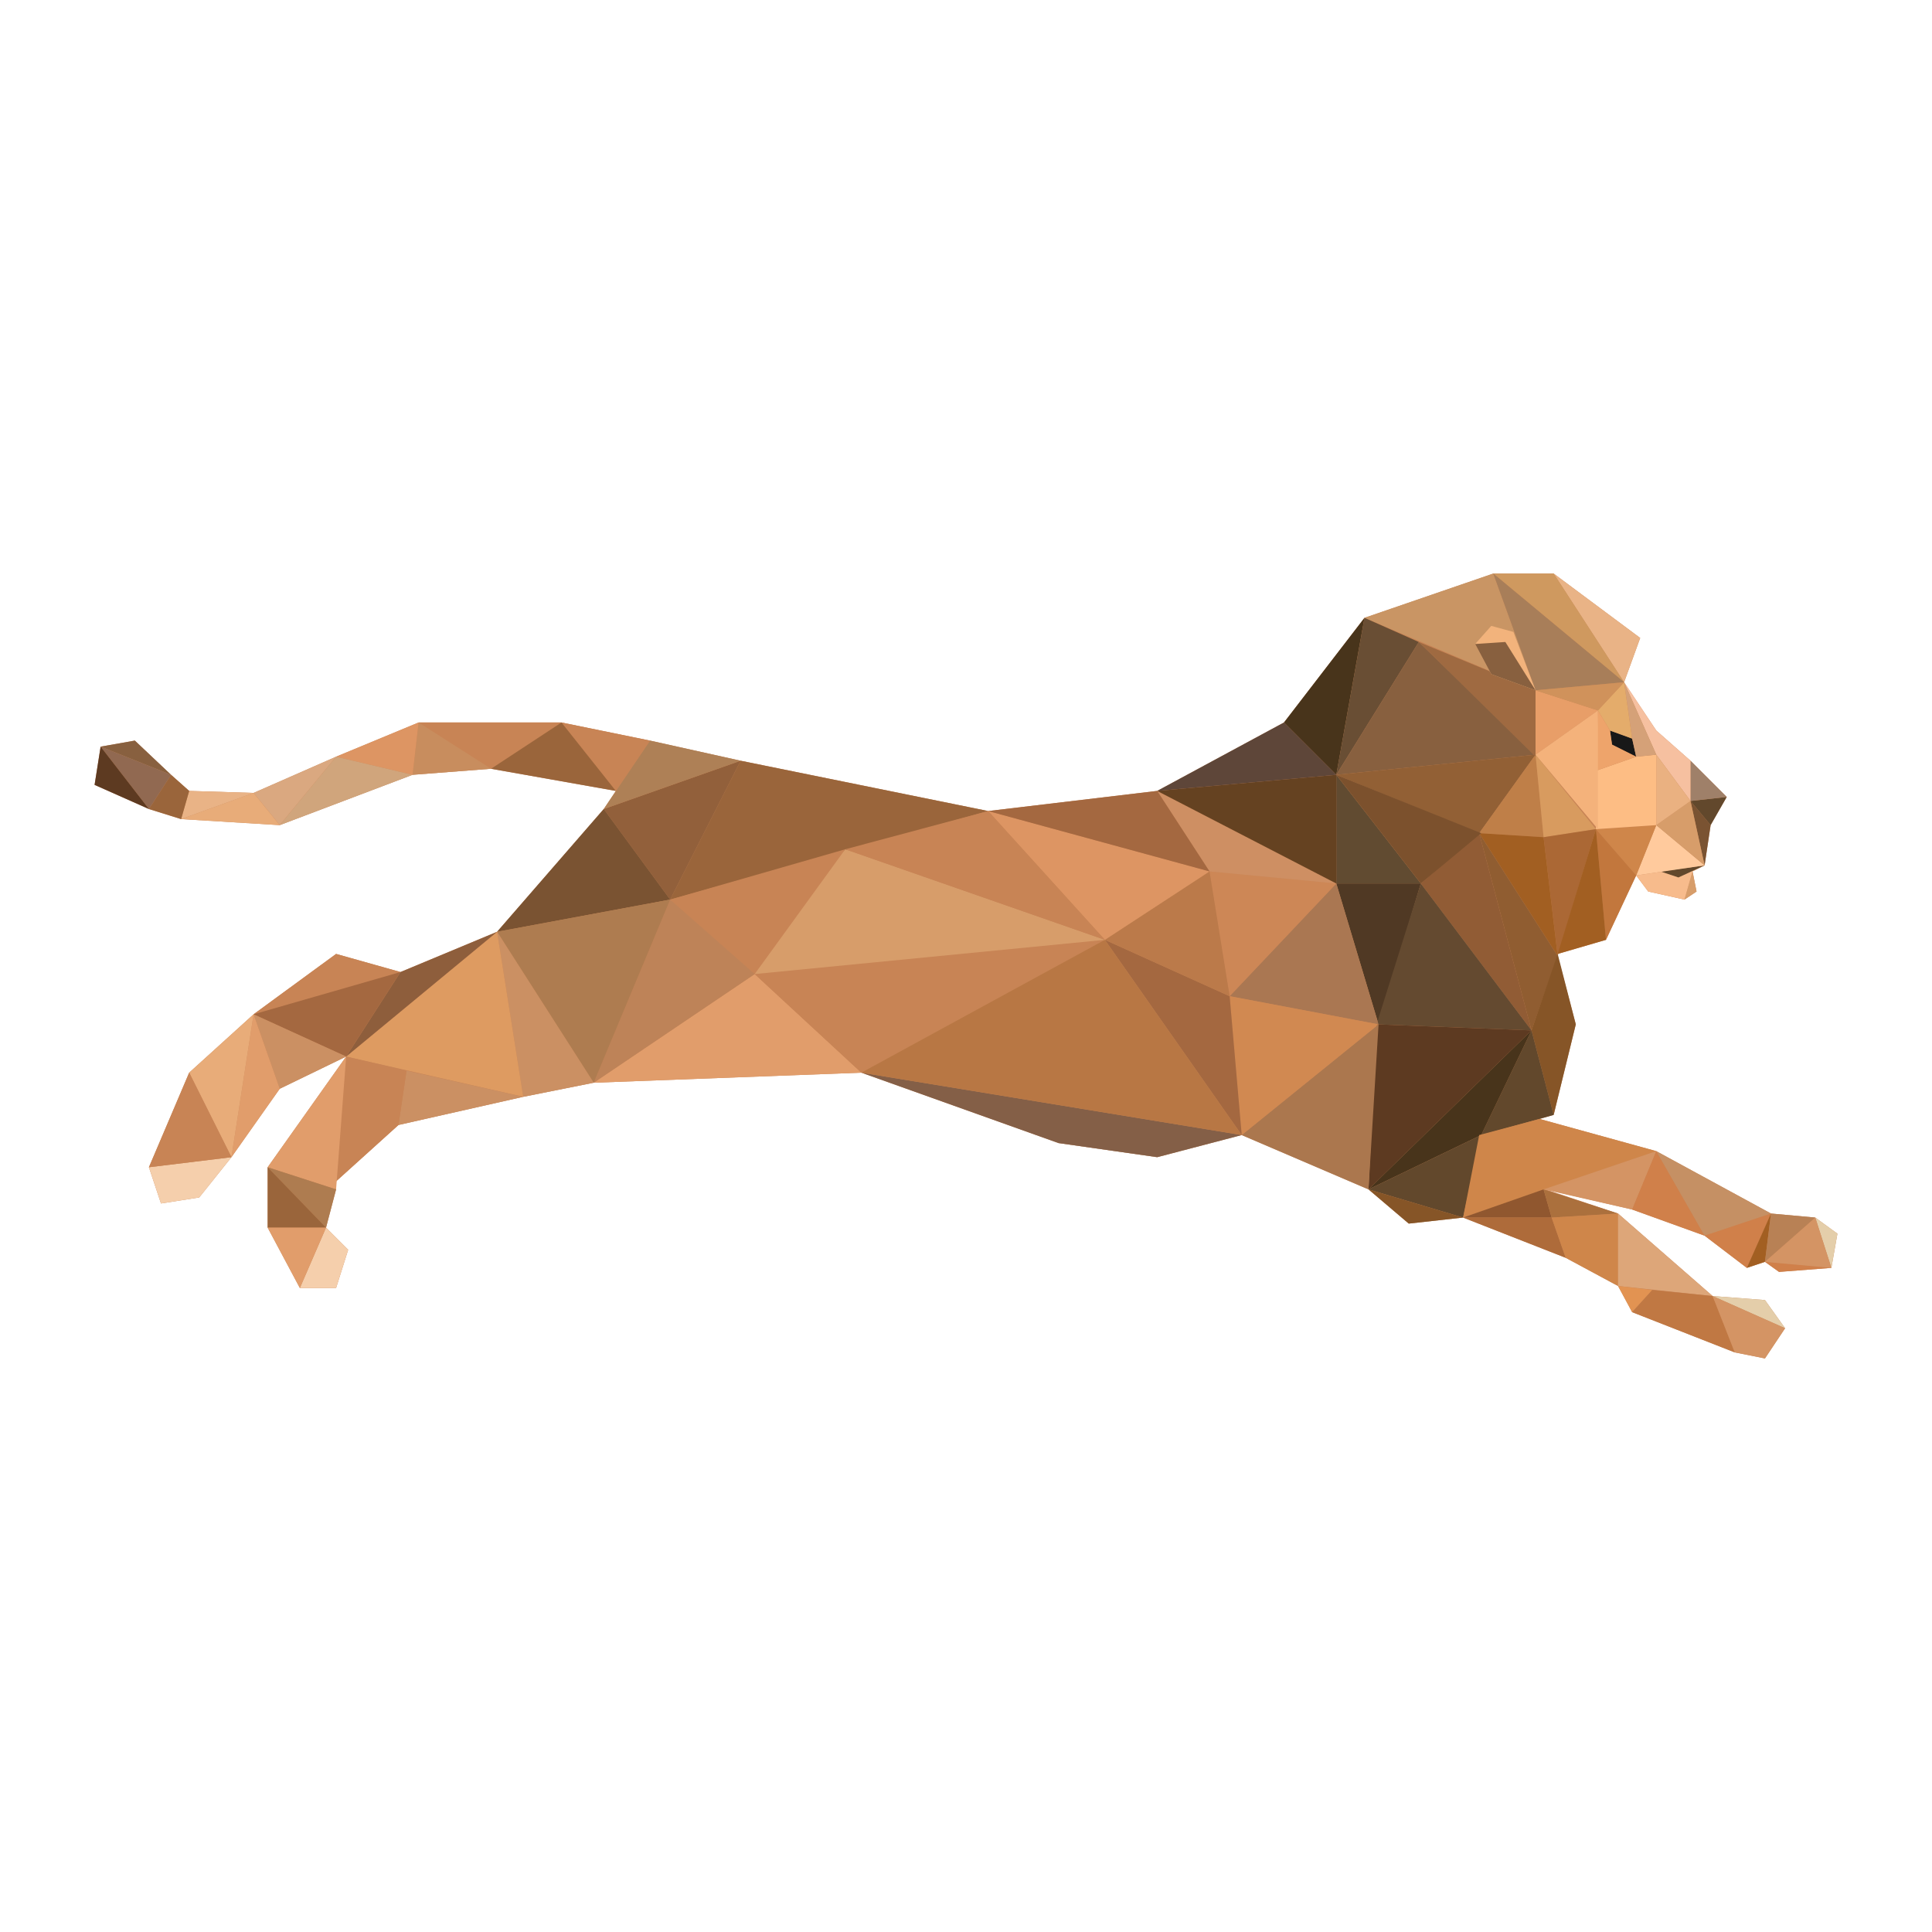
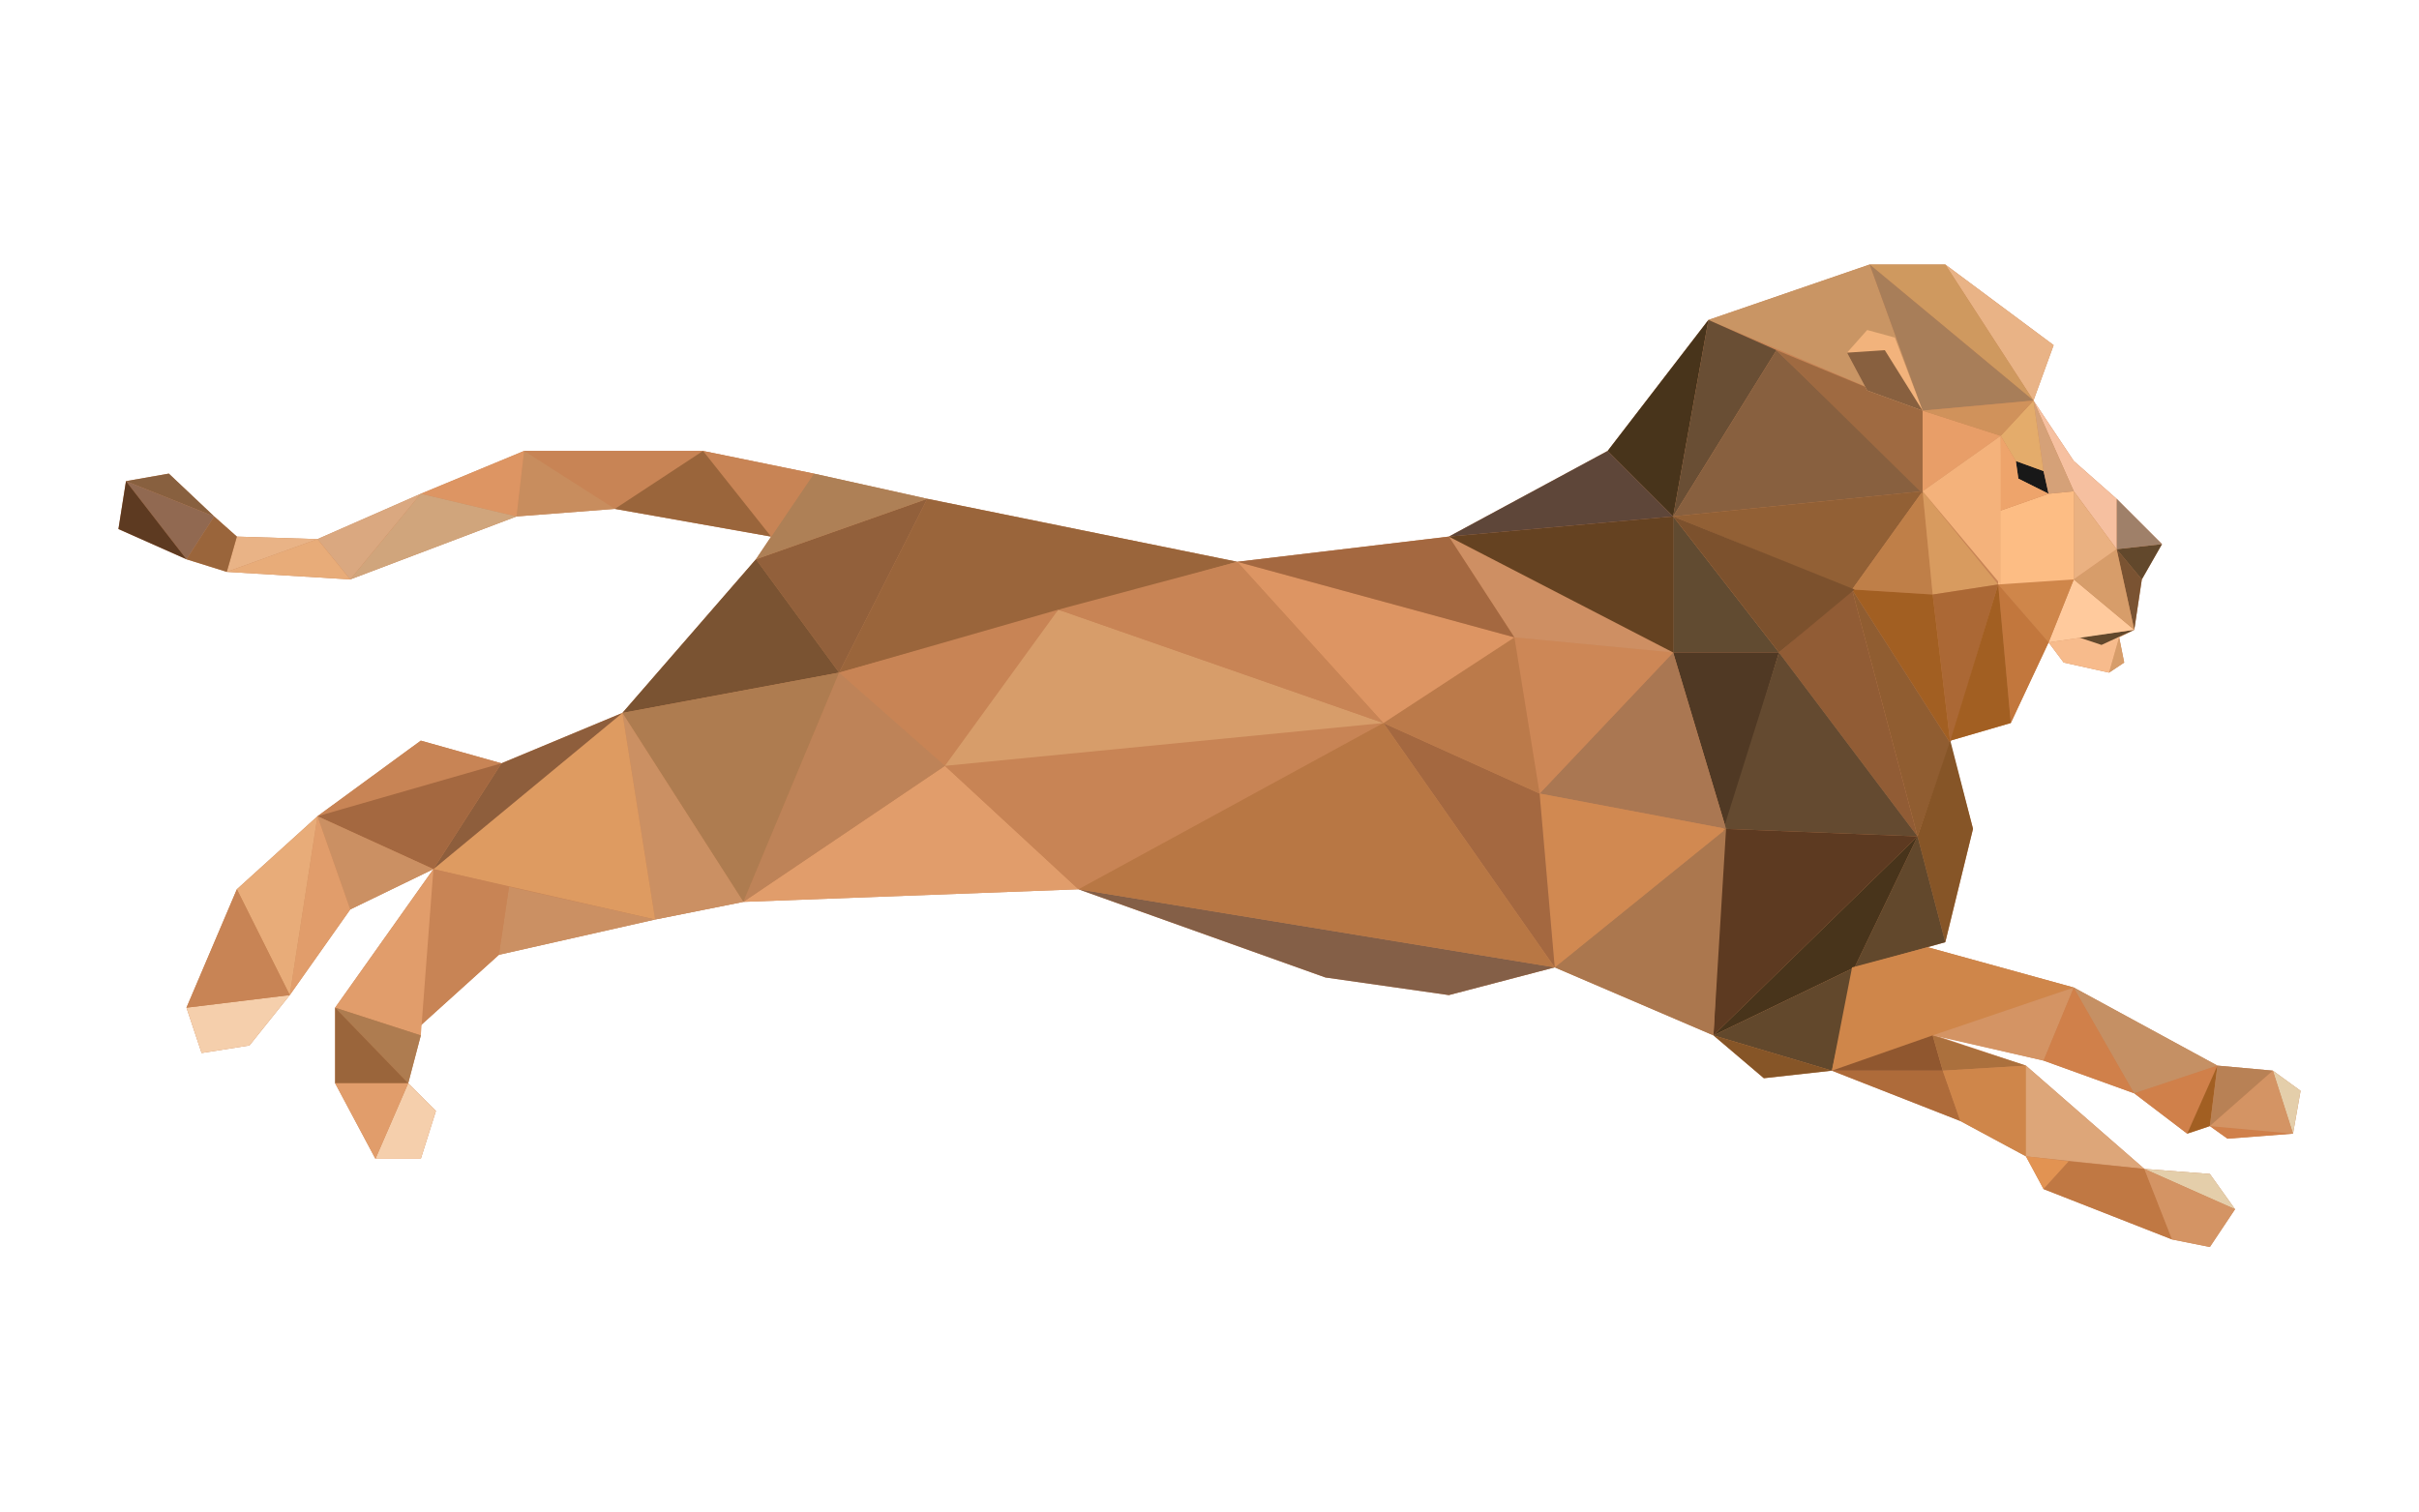
- <svg xmlns="http://www.w3.org/2000/svg" class="cps-animal" viewBox="0 0 960 600" width="400" height="400">
+ <svg xmlns="http://www.w3.org/2000/svg" class="cps-animal" viewBox="0 0 960 600">
  <path fill="#C88455" d="m772 105 43 32-8 22 16 24 17 15 18 18-8 14-3 20-6 3 2 10-6 4-18-4-6-8-15 32-24 7v1l9 34-11 45-7 2 58 16 57 31 22 2 11 8-3 17-26 2-7-5-9 3-21-16-36-13-43-10 36 12 47 41 26 2 10 14-10 15-15-3-51-20-7-13-26-14-51-20-27 3-20-17-63-27-42 11-49-7-98-35-133 5-35 7-62 14-31 28v4l-5 19 11 11-6 19h-18l-16-30v-30l39-55-33 16-24 34-16 20-19 3-6-18 20-47 32-29 41-30 32 9 48-20 53-61 6-9-62-11-39 3-66 25-49-3-16-5-27-12 3-19 17-3 18 17 9 8 32 1 41-18 41-17h71l44 9 45 10 123 25 84-10 63-34 40-52 64-22z" data-fill="#C88455" style="transition: all 2.355s cubic-bezier(0.47, -0.6, 0.52, 1.65) 0s; transform: none;" />
  <path fill="#D79D6A" d="m837 267 6-4-2-10z" data-fill="#D79D6A" style="transition: all 1.897s cubic-bezier(0.47, -0.6, 0.52, 1.65) 0s; transform: none;" />
  <path fill="#F7BB8C" d="m813 255 6 8 18 4 4-14 6-3z" data-fill="#F7BB8C" style="transition: all 2.242s cubic-bezier(0.47, -0.6, 0.52, 1.65) 0s; transform: none;" />
  <path fill="#62482C" d="m825 253 9 3 13-6z" data-fill="#62482C" style="transition: all 2.7s cubic-bezier(0.47, -0.6, 0.52, 1.65) 0s; transform: none;" />
  <path fill="#FFCA9D" d="m813 255 34-5-24-20z" data-fill="#FFCA9D" style="transition: all 1.097s cubic-bezier(0.47, -0.6, 0.52, 1.65) 0s; transform: none;" />
  <path fill="#7A5332" d="m850 230-10-12 7 32z" data-fill="#7A5332" style="transition: all 2.935s cubic-bezier(0.47, -0.6, 0.52, 1.65) 0s; transform: none;" />
  <path fill="#62482C" d="m840 218 10 12 8-14z" data-fill="#62482C" style="transition: all 1.784s cubic-bezier(0.47, -0.6, 0.52, 1.65) 0s; transform: none;" />
  <path fill="#9F8069" d="m840 218 18-2-18-18z" data-fill="#9F8069" style="transition: all 1.531s cubic-bezier(0.47, -0.6, 0.52, 1.65) 0s; transform: none;" />
  <path fill="#CF864A" d="m813 255 10-25-30 2z" data-fill="#CF864A" style="transition: all 0.899s cubic-bezier(0.47, -0.6, 0.52, 1.65) 0s; transform: none;" />
  <path fill="#D79D6A" d="m823 230 24 20-7-32z" data-fill="#D79D6A" style="transition: all 2.929s cubic-bezier(0.47, -0.6, 0.52, 1.65) 0s; transform: none;" />
  <path fill="#F6C0A0" d="m823 195 17 23v-20l-17-15-16-24z" data-fill="#F6C0A0" style="transition: all 1.2s cubic-bezier(0.47, -0.6, 0.52, 1.65) 0s; transform: none;" />
  <path fill="#EAB181" d="m823 230 17-12-17-23z" data-fill="#EAB181" style="transition: all 2.382s cubic-bezier(0.47, -0.6, 0.52, 1.65) 0s; transform: none;" />
  <path fill="#181818" d="m801 190 12 6-2-9-11-4z" data-fill="#181818" style="transition: all 0.526s cubic-bezier(0.47, -0.6, 0.52, 1.65) 0s; transform: none;" />
  <path fill="#FDBD84" d="m813 196-20 7v29l30-2v-35z" data-fill="#FDBD84" style="transition: all 1.811s cubic-bezier(0.47, -0.6, 0.52, 1.65) 0s; transform: none;" />
  <path fill="#D5A178" d="m811 187 2 9 10-1-16-36z" data-fill="#D5A178" style="transition: all 2.221s cubic-bezier(0.47, -0.6, 0.52, 1.65) 0s; transform: none;" />
  <path fill="#E4AC6B" d="m794 173 6 10 11 4-4-28z" data-fill="#E4AC6B" style="transition: all 2.039s cubic-bezier(0.47, -0.6, 0.52, 1.65) 0s; transform: none;" />
  <path fill="#EEA46B" d="m793 203 20-7-12-6-1-7-6-10z" data-fill="#EEA46B" style="transition: all 2.264s cubic-bezier(0.47, -0.6, 0.52, 1.65) 0s; transform: none;" />
  <path fill="#E9B386" d="m807 159 8-22-43-32z" data-fill="#E9B386" style="transition: all 2.761s cubic-bezier(0.47, -0.6, 0.52, 1.65) 0s; transform: none;" />
  <path fill="#CF995F" d="m742 105 65 54-35-54z" data-fill="#CF995F" style="transition: all 1.843s cubic-bezier(0.47, -0.6, 0.52, 1.65) 0s; transform: none;" />
  <path fill="#C99564" d="m763 163-21-58-64 22z" data-fill="#C99564" style="transition: all 0.211s cubic-bezier(0.47, -0.6, 0.52, 1.65) 0s; transform: none;" />
  <path fill="#A87E59" d="m763 163 44-4-65-54z" data-fill="#A87E59" style="transition: all 1.667s cubic-bezier(0.47, -0.6, 0.52, 1.65) 0s; transform: none;" />
  <path fill="#48341B" d="m638 179 26 26 14-78z" data-fill="#48341B" style="transition: all 1.202s cubic-bezier(0.47, -0.6, 0.52, 1.65) 0s; transform: none;" />
  <path fill="#694E34" d="m664 205 41-66-27-12z" data-fill="#694E34" style="transition: all 1.404s cubic-bezier(0.47, -0.6, 0.52, 1.65) 0s; transform: none;" />
  <path fill="#88603F" d="m664 205 99-10-58-56z" data-fill="#88603F" style="transition: all 1.651s cubic-bezier(0.47, -0.6, 0.52, 1.65) 0s; transform: none;" />
  <path fill="#E89E68" d="m763 195 31-22-31-10z" data-fill="#E89E68" style="transition: all 2.556s cubic-bezier(0.47, -0.6, 0.52, 1.65) 0s; transform: none;" />
  <path fill="#D0925B" d="m763 163 31 10 13-14z" data-fill="#D0925B" style="transition: all 1.269s cubic-bezier(0.47, -0.6, 0.52, 1.65) 0s; transform: none;" />
  <path d="m793 232 1-59-31 22z" fill="rgba(255,255,255,0)" style="transition: all 2.615s cubic-bezier(0.47, -0.6, 0.52, 1.65) 0s; transform: none;" />
  <path fill="#926035" d="m664 205 71 29 28-39z" data-fill="#926035" style="transition: all 2.1s cubic-bezier(0.47, -0.6, 0.52, 1.65) 0s; transform: none;" />
  <path fill="#BF7F48" d="m735 234 32 2-4-41z" data-fill="#BF7F48" style="transition: all 2.733s cubic-bezier(0.47, -0.6, 0.52, 1.65) 0s; transform: none;" />
  <path fill="#D89B5F" d="m767 236 26-4-30-37z" data-fill="#D89B5F" style="transition: all 1.862s cubic-bezier(0.47, -0.6, 0.52, 1.65) 0s; transform: none;" />
  <path fill="#AB6835" d="m767 236 7 59 19-63z" data-fill="#AB6835" style="transition: all 2.198s cubic-bezier(0.47, -0.6, 0.52, 1.65) 0s; transform: none;" />
  <path fill="#C2773D" d="m798 287 15-32-20-23z" data-fill="#C2773D" style="transition: all 0.537s cubic-bezier(0.47, -0.6, 0.52, 1.65) 0s; transform: none;" />
  <path fill="#A25F22" d="m774 294 24-7-5-55zM774 295l-7-59-32-2z" data-fill="#A25F22" style="transition: all 1.891s cubic-bezier(0.47, -0.6, 0.52, 1.65) 0s; transform: none;" />
  <path d="m706 259 29-25-71-29z" fill="rgba(255,255,255,0)" style="transition: all 1.104s cubic-bezier(0.47, -0.6, 0.52, 1.65) 0s; transform: none;" />
  <path fill="#905D31" d="m761 332 13-37-39-61z" data-fill="#905D31" style="transition: all 0.191s cubic-bezier(0.47, -0.6, 0.52, 1.65) 0s; transform: none;" />
  <path fill="#865527" d="m761 332 11 42 11-45-9-35z" data-fill="#865527" style="transition: all 2.571s cubic-bezier(0.47, -0.6, 0.52, 1.65) 0s; transform: none;" />
  <path fill="#62482C" d="m736 384 36-10-11-42z" data-fill="#62482C" style="transition: all 0.617s cubic-bezier(0.47, -0.6, 0.52, 1.65) 0s; transform: none;" />
  <path fill="#915C35" d="m706 259 55 73-26-98z" data-fill="#915C35" style="transition: all 1.732s cubic-bezier(0.47, -0.6, 0.52, 1.65) 0s; transform: none;" />
  <path fill="#614B31" d="M664 259h42l-42-54z" data-fill="#614B31" style="transition: all 1.549s cubic-bezier(0.47, -0.6, 0.52, 1.65) 0s; transform: none;" />
  <path fill="#503924" d="m664 259 21 70 21-70z" data-fill="#503924" style="transition: all 2.957s cubic-bezier(0.47, -0.6, 0.52, 1.65) 0s; transform: none;" />
  <path fill="#644A30" d="m684 329 77 3-55-73z" data-fill="#644A30" style="transition: all 2.085s cubic-bezier(0.47, -0.6, 0.52, 1.65) 0s; transform: none;" />
  <path fill="#5D3A21" d="m680 411 81-79-77-3z" data-fill="#5D3A21" style="transition: all 0.219s cubic-bezier(0.47, -0.6, 0.52, 1.65) 0s; transform: none;" />
  <path fill="#48341B" d="m736 384 25-52-81 79z" data-fill="#48341B" style="transition: all 2.385s cubic-bezier(0.47, -0.6, 0.52, 1.65) 0s; transform: none;" />
  <path fill="#62482C" d="m680 411 47 14 9-41z" data-fill="#62482C" style="transition: all 1.031s cubic-bezier(0.47, -0.6, 0.52, 1.65) 0s; transform: none;" />
  <path fill="#865527" d="m700 428 27-3-47-14z" data-fill="#865527" style="transition: all 1.818s cubic-bezier(0.47, -0.6, 0.52, 1.65) 0s; transform: none;" />
  <path fill="#AB774E" d="m617 384 63 27 5-82z" data-fill="#AB774E" style="transition: all 1.979s cubic-bezier(0.47, -0.6, 0.52, 1.65) 0s; transform: none;" />
  <path fill="#AA7752" d="m685 329-21-70-53 56z" data-fill="#AA7752" style="transition: all 1.943s cubic-bezier(0.47, -0.6, 0.52, 1.65) 0s; transform: none;" />
  <path fill="#D18951" d="m617 384 68-55-74-14z" data-fill="#D18951" style="transition: all 1.524s cubic-bezier(0.47, -0.6, 0.52, 1.65) 0s; transform: none;" />
  <path fill="#CD8756" d="m611 315 53-56-63-6z" data-fill="#CD8756" style="transition: all 1.966s cubic-bezier(0.47, -0.6, 0.52, 1.65) 0s; transform: none;" />
  <path fill="#CE8F63" d="m601 253 63 6-89-46z" data-fill="#CE8F63" style="transition: all 0.04s cubic-bezier(0.47, -0.6, 0.52, 1.65) 0s; transform: none;" />
  <path fill="#654221" d="m575 213 89 46v-54z" data-fill="#654221" style="transition: all 1.893s cubic-bezier(0.47, -0.6, 0.52, 1.65) 0s; transform: none;" />
  <path fill="#5E4639" d="m575 213 89-8-26-26z" data-fill="#5E4639" style="transition: all 1.596s cubic-bezier(0.47, -0.6, 0.52, 1.65) 0s; transform: none;" />
  <path fill="#CF864A" d="m735 384-8 41 96-33-58-16z" data-fill="#CF864A" style="transition: all 2.244s cubic-bezier(0.47, -0.6, 0.52, 1.65) 0s; transform: none;" />
  <path fill="#90572F" d="M727 425h44l-4-14z" data-fill="#90572F" style="transition: all 2.811s cubic-bezier(0.47, -0.6, 0.52, 1.65) 0s; transform: none;" />
  <path fill="#AB703D" d="m771 425 33-2-37-12z" data-fill="#AB703D" style="transition: all 0.889s cubic-bezier(0.47, -0.6, 0.52, 1.65) 0s; transform: none;" />
  <path fill="#D49464" d="m767 411 44 10 12-29z" data-fill="#D49464" style="transition: all 0.96s cubic-bezier(0.47, -0.6, 0.52, 1.65) 0s; transform: none;" />
  <path fill="#D0804A" d="m811 421 36 13-24-42z" data-fill="#D0804A" style="transition: all 1.346s cubic-bezier(0.47, -0.6, 0.52, 1.65) 0s; transform: none;" />
  <path fill="#C59064" d="m847 434 33-11-57-31z" data-fill="#C59064" style="transition: all 1.963s cubic-bezier(0.47, -0.6, 0.52, 1.65) 0s; transform: none;" />
  <path fill="#D0804A" d="m847 434 21 16 12-27z" data-fill="#D0804A" style="transition: all 2.356s cubic-bezier(0.47, -0.6, 0.52, 1.65) 0s; transform: none;" />
  <path fill="#A25F22" d="m868 450 9-3 3-24z" data-fill="#A25F22" style="transition: all 0.91s cubic-bezier(0.47, -0.6, 0.52, 1.65) 0s; transform: none;" />
  <path fill="#D0804A" d="m884 452 26-2-33-3z" data-fill="#D0804A" style="transition: all 0.284s cubic-bezier(0.47, -0.6, 0.52, 1.65) 0s; transform: none;" />
  <path fill="#B88155" d="m877 447 25-22-22-2z" data-fill="#B88155" style="transition: all 1.479s cubic-bezier(0.47, -0.6, 0.52, 1.65) 0s; transform: none;" />
  <path fill="#E4CEAA" d="m910 450 3-17-11-8z" data-fill="#E4CEAA" style="transition: all 2.19s cubic-bezier(0.47, -0.6, 0.52, 1.65) 0s; transform: none;" />
  <path fill="#D49464" d="m877 447 33 3-8-25z" data-fill="#D49464" style="transition: all 1.909s cubic-bezier(0.47, -0.6, 0.52, 1.65) 0s; transform: none;" />
  <path fill="#AE6B3A" d="m727 425 51 20-7-20z" data-fill="#AE6B3A" style="transition: all 1.353s cubic-bezier(0.47, -0.6, 0.52, 1.65) 0s; transform: none;" />
  <path fill="#CF864A" d="m771 425 7 20 26 14v-36z" data-fill="#CF864A" style="transition: all 1.768s cubic-bezier(0.47, -0.6, 0.52, 1.65) 0s; transform: none;" />
  <path fill="#DDA679" d="m804 459 47 5-47-41z" data-fill="#DDA679" style="transition: all 0.709s cubic-bezier(0.47, -0.6, 0.52, 1.65) 0s; transform: none;" />
  <path fill="#E29352" d="m811 472 10-11-17-2z" data-fill="#E29352" style="transition: all 0.941s cubic-bezier(0.47, -0.6, 0.52, 1.65) 0s; transform: none;" />
  <path fill="#C07843" d="m811 472 51 20-11-28-30-3z" data-fill="#C07843" style="transition: all 0.92s cubic-bezier(0.47, -0.6, 0.52, 1.65) 0s; transform: none;" />
  <path fill="#E4CEAA" d="m887 480-10-14-26-2z" data-fill="#E4CEAA" style="transition: all 1.531s cubic-bezier(0.47, -0.6, 0.52, 1.65) 0s; transform: none;" />
  <path fill="#D49464" d="m862 492 15 3 10-15-36-16z" data-fill="#D49464" style="transition: all 0.823s cubic-bezier(0.47, -0.6, 0.52, 1.65) 0s; transform: none;" />
  <path fill="#845F47" d="m526 388 49 7 42-11-189-31z" data-fill="#845F47" style="transition: all 0.383s cubic-bezier(0.47, -0.6, 0.52, 1.65) 0s; transform: none;" />
  <path fill="#E19D6B" d="m295 358 133-5-53-49z" data-fill="#E19D6B" style="transition: all 0.515s cubic-bezier(0.47, -0.6, 0.52, 1.65) 0s; transform: none;" />
  <path fill="#C88455" d="m428 353 121-66-174 17z" data-fill="#C88455" style="transition: all 2.75s cubic-bezier(0.47, -0.6, 0.52, 1.65) 0s; transform: none;" />
  <path fill="#A46840" d="m617 384-6-69-62-28z" data-fill="#A46840" style="transition: all 1.711s cubic-bezier(0.47, -0.6, 0.52, 1.65) 0s; transform: none;" />
  <path fill="#B87744" d="m428 353 189 31-68-97z" data-fill="#B87744" style="transition: all 1.158s cubic-bezier(0.47, -0.6, 0.52, 1.65) 0s; transform: none;" />
  <path fill="#BB7A4A" d="m549 287 62 28-10-62z" data-fill="#BB7A4A" style="transition: all 1.811s cubic-bezier(0.47, -0.6, 0.52, 1.65) 0s; transform: none;" />
  <path fill="#DD9563" d="m549 287 52-34-110-30z" data-fill="#DD9563" style="transition: all 2.174s cubic-bezier(0.47, -0.6, 0.52, 1.65) 0s; transform: none;" />
  <path fill="#A46840" d="m491 223 110 30-26-40z" data-fill="#A46840" style="transition: all 2.838s cubic-bezier(0.47, -0.6, 0.52, 1.65) 0s; transform: none;" />
  <path fill="#9A653B" d="m333 267 158-44-123-25z" data-fill="#9A653B" style="transition: all 0.799s cubic-bezier(0.47, -0.6, 0.52, 1.65) 0s; transform: none;" />
  <path fill="#C88455" d="m333 267 42 37 45-62z" data-fill="#C88455" style="transition: all 0.175s cubic-bezier(0.47, -0.6, 0.52, 1.65) 0s; transform: none;" />
  <path fill="#D79D6A" d="m375 304 174-17-129-45z" data-fill="#D79D6A" style="transition: all 1.734s cubic-bezier(0.47, -0.6, 0.52, 1.65) 0s; transform: none;" />
  <path fill="#C88455" d="m420 242 129 45-58-64z" data-fill="#C88455" style="transition: all 2.386s cubic-bezier(0.47, -0.6, 0.52, 1.65) 0s; transform: none;" />
  <path fill="#92603B" d="m300 222 33 45 35-69z" data-fill="#92603B" style="transition: all 2.909s cubic-bezier(0.47, -0.6, 0.52, 1.65) 0s; transform: none;" />
  <path fill="#AE8056" d="m300 222 68-24-45-10z" data-fill="#AE8056" style="transition: all 2.615s cubic-bezier(0.47, -0.6, 0.52, 1.65) 0s; transform: none;" />
  <path fill="#C88455" d="m306 213 17-25-44-9zM208 179l36 23 35-23z" data-fill="#C88455" style="transition: all 2.458s cubic-bezier(0.47, -0.6, 0.52, 1.65) 0s; transform: none;" />
  <path fill="#9A653B" d="m244 202 62 11-27-34z" data-fill="#9A653B" style="transition: all 2.831s cubic-bezier(0.47, -0.6, 0.52, 1.65) 0s; transform: none;" />
  <path fill="#C88D5E" d="m205 205 39-3-36-23z" data-fill="#C88D5E" style="transition: all 0.916s cubic-bezier(0.47, -0.6, 0.52, 1.65) 0s; transform: none;" />
  <path fill="#DD9563" d="m167 196 38 9 3-26z" data-fill="#DD9563" style="transition: all 1.556s cubic-bezier(0.47, -0.6, 0.52, 1.65) 0s; transform: none;" />
  <path fill="#D0A57C" d="m139 230 66-25-38-9z" data-fill="#D0A57C" style="transition: all 2.914s cubic-bezier(0.47, -0.6, 0.52, 1.65) 0s; transform: none;" />
  <path fill="#DAA880" d="m126 214 13 16 28-34z" data-fill="#DAA880" style="transition: all 0.433s cubic-bezier(0.47, -0.6, 0.52, 1.65) 0s; transform: none;" />
  <path fill="#E8AC79" d="m90 227 49 3-13-16z" data-fill="#E8AC79" style="transition: all 1.848s cubic-bezier(0.47, -0.6, 0.52, 1.65) 0s; transform: none;" />
  <path fill="#E9B386" d="m90 227 36-13-32-1z" data-fill="#E9B386" style="transition: all 0.408s cubic-bezier(0.47, -0.6, 0.52, 1.65) 0s; transform: none;" />
  <path fill="#9A653B" d="m74 222 16 5 4-14-9-8z" data-fill="#9A653B" style="transition: all 1.246s cubic-bezier(0.47, -0.6, 0.52, 1.65) 0s; transform: none;" />
  <path fill="#88603F" d="m50 191 35 14-18-17z" data-fill="#88603F" style="transition: all 2.19s cubic-bezier(0.47, -0.6, 0.52, 1.65) 0s; transform: none;" />
  <path fill="#916951" d="m74 222 11-17-35-14z" data-fill="#916951" style="transition: all 2.396s cubic-bezier(0.47, -0.6, 0.52, 1.65) 0s; transform: none;" />
  <path fill="#5D3A21" d="m47 210 27 12-24-31z" data-fill="#5D3A21" style="transition: all 2.948s cubic-bezier(0.47, -0.6, 0.52, 1.65) 0s; transform: none;" />
  <path fill="#BE8358" d="m295 358 80-54-42-37z" data-fill="#BE8358" style="transition: all 0.248s cubic-bezier(0.47, -0.6, 0.52, 1.65) 0s; transform: none;" />
  <path fill="#7A5332" d="m247 283 86-16-33-45z" data-fill="#7A5332" style="transition: all 1.473s cubic-bezier(0.47, -0.6, 0.52, 1.65) 0s; transform: none;" />
  <path fill="#AE7C50" d="m247 283 48 75 38-91z" data-fill="#AE7C50" style="transition: all 1.309s cubic-bezier(0.47, -0.6, 0.52, 1.65) 0s; transform: none;" />
  <path fill="#CB9063" d="m260 365 35-7-48-75z" data-fill="#CB9063" style="transition: all 2.226s cubic-bezier(0.47, -0.6, 0.52, 1.65) 0s; transform: none;" />
  <path fill="#DE9B61" d="m172 345 88 20-13-82z" data-fill="#DE9B61" style="transition: all 1.502s cubic-bezier(0.47, -0.6, 0.52, 1.65) 0s; transform: none;" />
  <path fill="#8E5E3C" d="m199 303-27 42 75-62z" data-fill="#8E5E3C" style="transition: all 1.561s cubic-bezier(0.47, -0.6, 0.52, 1.65) 0s; transform: none;" />
  <path fill="#C88455" d="m126 324 73-21-32-9z" data-fill="#C88455" style="transition: all 0.109s cubic-bezier(0.47, -0.6, 0.52, 1.65) 0s; transform: none;" />
  <path fill="#A46840" d="m126 324 46 21 27-42z" data-fill="#A46840" style="transition: all 2.763s cubic-bezier(0.47, -0.6, 0.52, 1.65) 0s; transform: none;" />
  <path fill="#CB9063" d="m139 361 33-16-46-21z" data-fill="#CB9063" style="transition: all 0.621s cubic-bezier(0.47, -0.6, 0.52, 1.65) 0s; transform: none;" />
  <path fill="#E19D6B" d="m115 395 24-34-13-37z" data-fill="#E19D6B" style="transition: all 0.173s cubic-bezier(0.47, -0.6, 0.52, 1.65) 0s; transform: none;" />
  <path fill="#E8AC79" d="m115 395 11-71-32 29z" data-fill="#E8AC79" style="transition: all 2.305s cubic-bezier(0.47, -0.6, 0.52, 1.65) 0s; transform: none;" />
  <path fill="#F5CFAC" d="m74 400 6 18 19-3 16-20z" data-fill="#F5CFAC" style="transition: all 0.465s cubic-bezier(0.47, -0.6, 0.52, 1.65) 0s; transform: none;" />
  <path fill="#C88455" d="m74 400 41-5-21-42z" data-fill="#C88455" style="transition: all 1.367s cubic-bezier(0.47, -0.6, 0.52, 1.65) 0s; transform: none;" />
  <path fill="#CB9063" d="m198 379 62-14-58-13z" data-fill="#CB9063" style="transition: all 0.393s cubic-bezier(0.47, -0.6, 0.52, 1.65) 0s; transform: none;" />
  <path fill="#C88455" d="m167 407 31-28 4-27-30-7z" data-fill="#C88455" style="transition: all 0.941s cubic-bezier(0.47, -0.6, 0.52, 1.65) 0s; transform: none;" />
  <path fill="#E19D6B" d="m133 400 34 11 5-66z" data-fill="#E19D6B" style="transition: all 0.348s cubic-bezier(0.47, -0.6, 0.52, 1.65) 0s; transform: none;" />
  <path fill="#AE7C50" d="m162 430 5-19-34-11z" data-fill="#AE7C50" style="transition: all 0.018s cubic-bezier(0.47, -0.6, 0.52, 1.65) 0s; transform: none;" />
  <path fill="#9A653B" d="M133 430h29l-29-30z" data-fill="#9A653B" style="transition: all 0.885s cubic-bezier(0.47, -0.6, 0.52, 1.65) 0s; transform: none;" />
  <path fill="#F5CFAC" d="M149 460h18l6-19-11-11z" data-fill="#F5CFAC" style="transition: all 0.947s cubic-bezier(0.47, -0.6, 0.52, 1.65) 0s; transform: none;" />
  <path fill="#E19D6B" d="m133 430 16 30 13-30z" data-fill="#E19D6B" style="transition: all 2.299s cubic-bezier(0.47, -0.6, 0.52, 1.65) 0s; transform: none;" />
  <path fill="#9F6A41" d="m763 163-58-24 58 57z" data-fill="#9F6A41" style="transition: all 2.866s cubic-bezier(0.47, -0.6, 0.52, 1.65) 0s; transform: none;" />
  <path fill="#F2B37C" d="m733 140 8 15 22 8-11-29-11-3z" data-fill="#F2B37C" style="transition: all 1.434s cubic-bezier(0.47, -0.6, 0.52, 1.65) 0s; transform: none;" />
  <path fill="#88603F" d="m733 140 8 15 22 8-15-24z" data-fill="#88603F" style="transition: all 0.188s cubic-bezier(0.47, -0.6, 0.52, 1.65) 0s; transform: none;" />
  <path fill="#7C512D" d="m736 234-72-29 42 54z" data-fill="#7C512D" style="transition: all 2.655s cubic-bezier(0.47, -0.6, 0.52, 1.65) 0s; transform: none;" />
  <path fill="#F4B27B" d="m794 173-31 22 31 37z" data-fill="#F4B27B" style="transition: all 1.106s cubic-bezier(0.47, -0.6, 0.52, 1.65) 0s; transform: none;" />
</svg>
